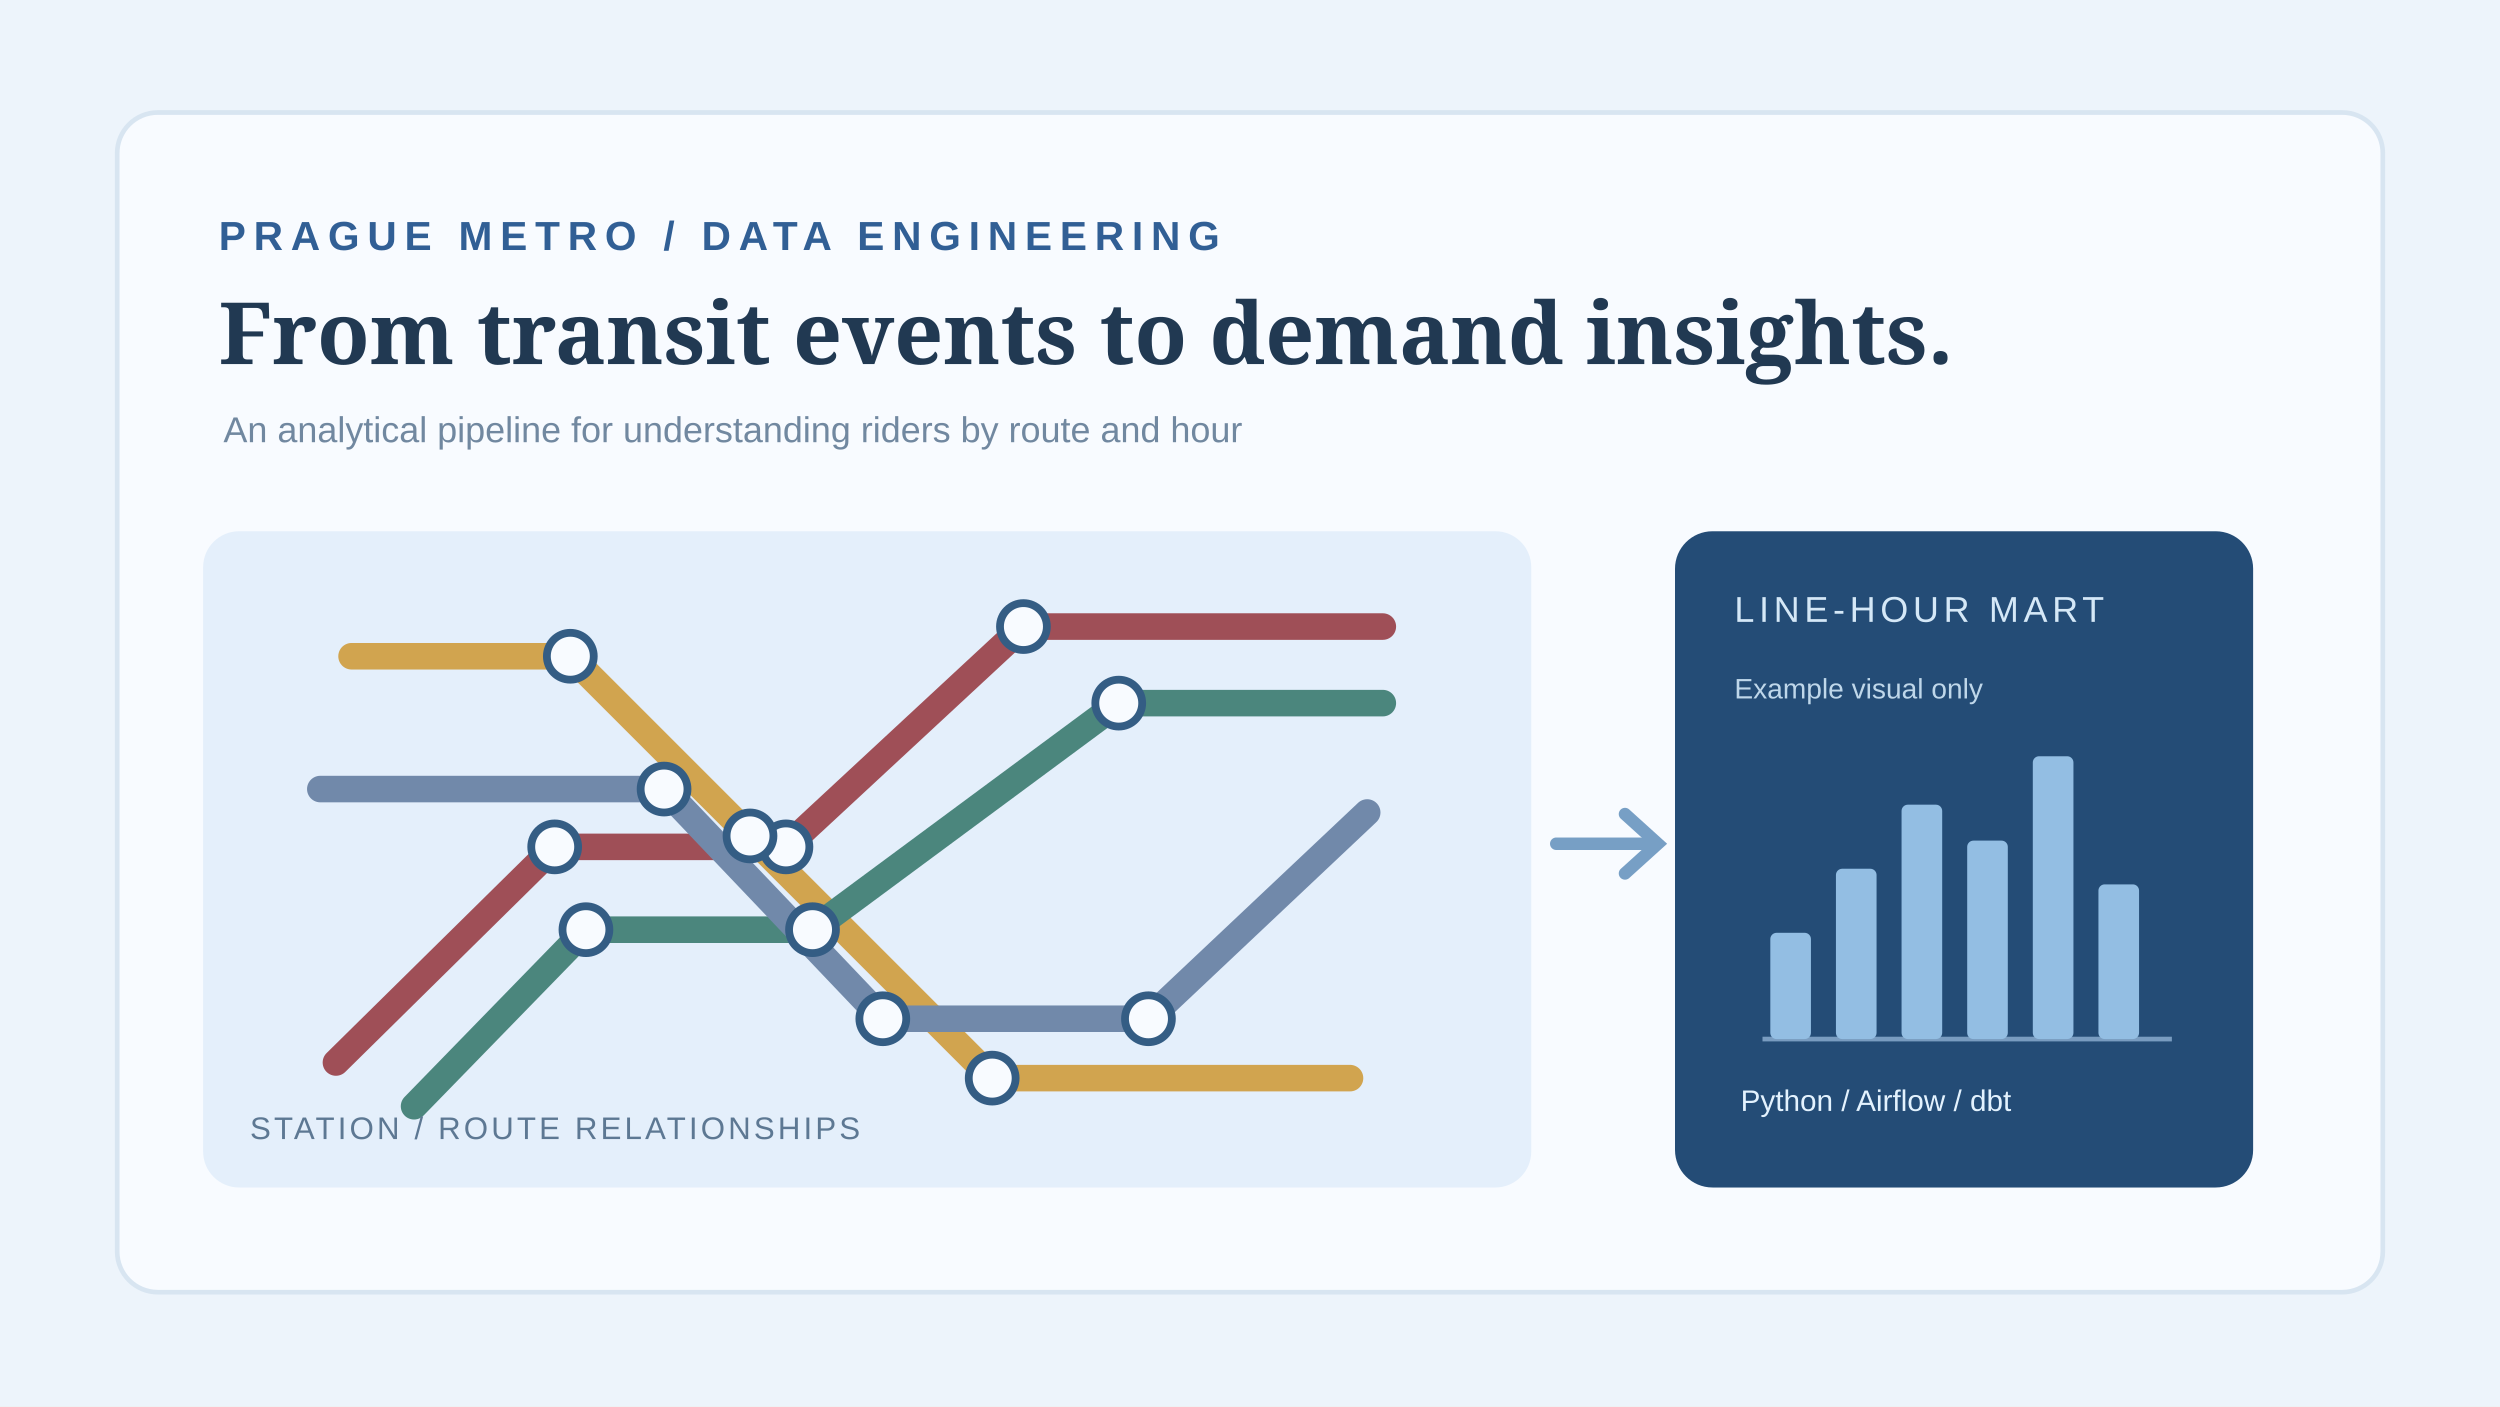
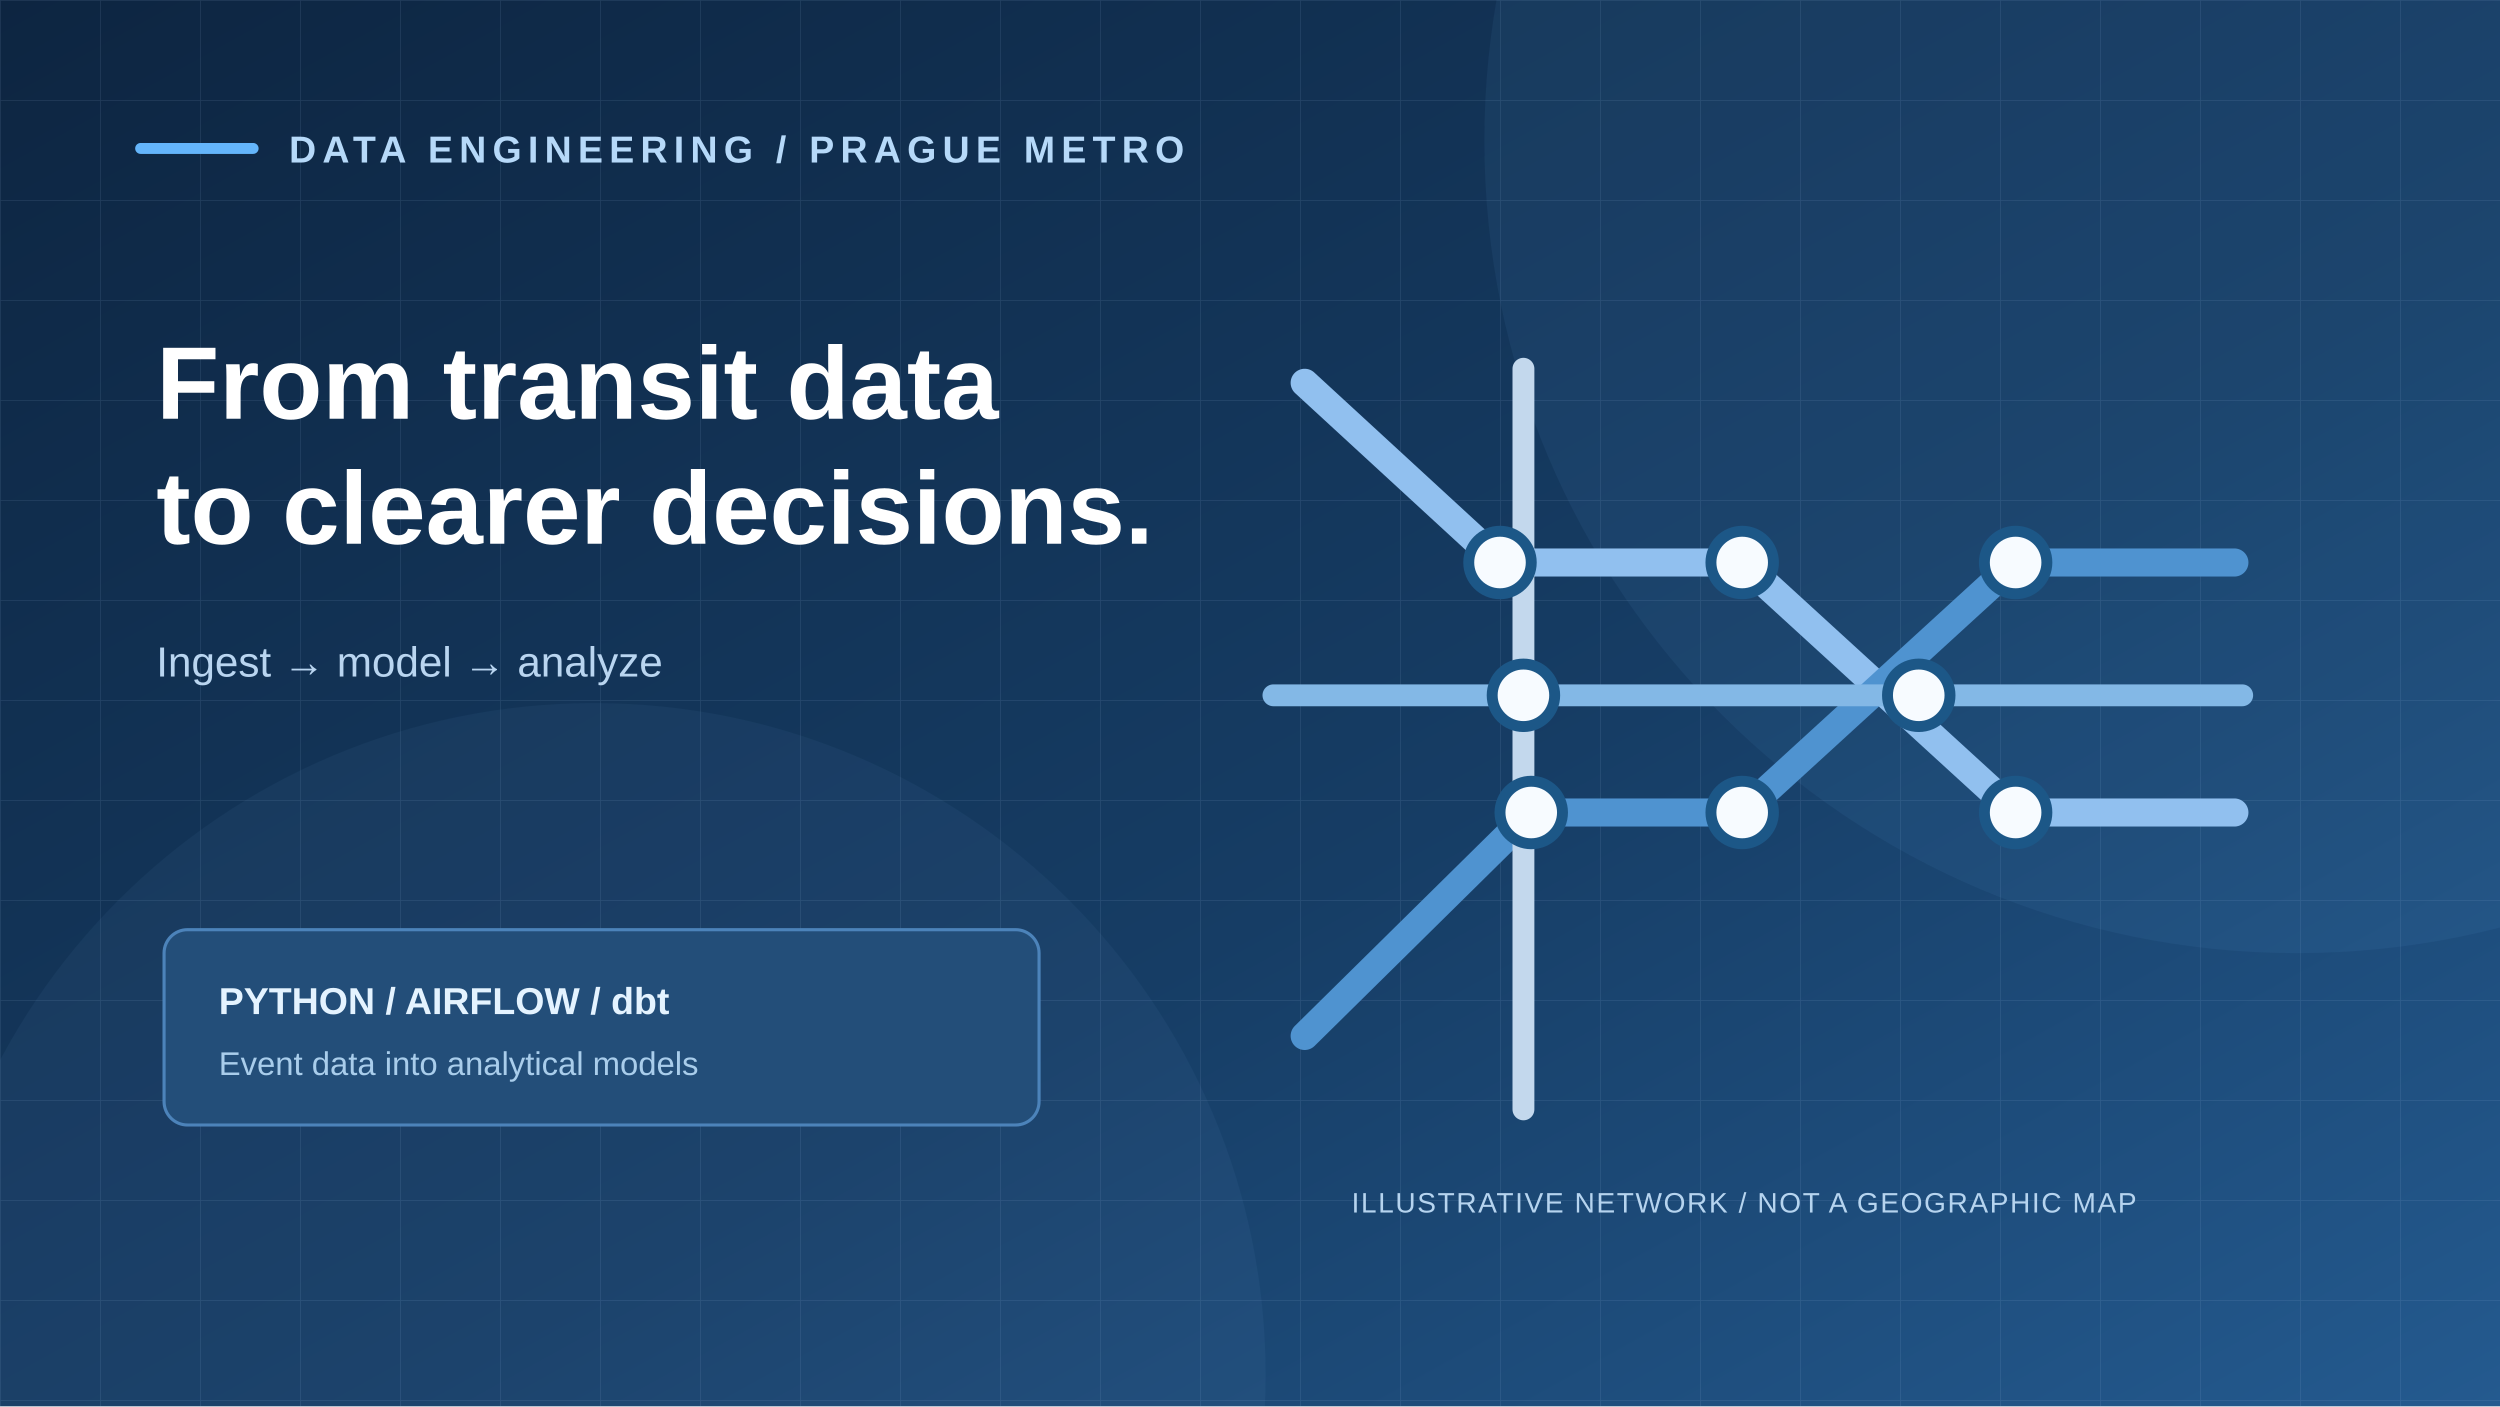
- <svg xmlns="http://www.w3.org/2000/svg" viewBox="0 0 1600 900" role="img" aria-labelledby="t d">
-   <rect width="1600" height="900" fill="#edf4fb" />
-   <rect x="75" y="72" width="1450" height="755" rx="26" fill="#f8fbff" stroke="#d8e5f1" stroke-width="3" />
-   <text x="140" y="160" fill="#315f95" font-size="26" letter-spacing="5" font-weight="700" font-family="Arial,Helvetica,sans-serif">PRAGUE METRO / DATA ENGINEERING</text>
-   <text x="140" y="233" fill="#213952" font-size="55" font-weight="600" font-family="Georgia,serif">From transit events to demand insights.</text>
-   <text x="143" y="283" fill="#7188a0" font-size="23" font-family="Arial,Helvetica,sans-serif">An analytical pipeline for understanding riders by route and hour</text>
-   <rect x="130" y="340" width="850" height="420" rx="23" fill="#e4effb" />
-   <g fill="none" stroke-width="17" stroke-linecap="round" stroke-linejoin="round">
-     <path d="M215 680L355 542L503 542L655 401L885 401" stroke="#9f4f57" />
-     <path d="M225 420L365 420L480 535L635 690L864 690" stroke="#d1a44f" />
-     <path d="M265 708L375 595L520 595L716 450L885 450" stroke="#4b867d" />
-     <path d="M205 505L425 505L565 652L735 652L875 520" stroke="#7189aa" />
+ <svg xmlns="http://www.w3.org/2000/svg" viewBox="0 0 1600 900" role="img" aria-label="DATA ENGINEERING  /  PRAGUE METRO">
+   <defs>
+     <linearGradient id="bg" x1="0" y1="0" x2="1" y2="1">
+       <stop stop-color="#0d2541" />
+       <stop offset=".58" stop-color="#163d65" />
+       <stop offset="1" stop-color="#245a8f" />
+     </linearGradient>
+     <linearGradient id="glass" x1="0" y1="0" x2="1" y2="1">
+       <stop stop-color="#ffffff" />
+       <stop offset="1" stop-color="#dbeafb" />
+     </linearGradient>
+     <pattern id="grid" width="64" height="64" patternUnits="userSpaceOnUse">
+       <path d="M64 0H0V64" fill="none" stroke="#a5c7eb" stroke-width="1" opacity=".13" />
+     </pattern>
+     <filter id="shadow" x="-30%" y="-30%" width="160%" height="160%">
+       <feDropShadow dx="0" dy="18" stdDeviation="28" flood-color="#061526" flood-opacity=".28" />
+     </filter>
+   </defs>
+   <rect width="1600" height="900" fill="url(#bg)" />
+   <rect width="1600" height="900" fill="url(#grid)" />
+   <circle cx="1470" cy="90" r="520" fill="#6daff0" opacity=".07" />
+   <circle cx="380" cy="880" r="430" fill="#8bc9ff" opacity=".05" />
+   <path d="M90 95h72" stroke="#64b5fb" stroke-width="7" stroke-linecap="round" />
+   <text x="185" y="104" fill="#b6d9f9" font-family="Arial,Helvetica,sans-serif" font-size="24" font-weight="700" letter-spacing="4">DATA ENGINEERING  /  PRAGUE METRO</text>
+   <text x="100" y="268" fill="#fff" font-family="Arial,Helvetica,sans-serif" font-size="66" font-weight="600">From transit data</text>
+   <text x="100" y="348" fill="#fff" font-family="Arial,Helvetica,sans-serif" font-size="66" font-weight="600">to clearer decisions.</text>
+   <text x="100" y="433" fill="#b9d5f0" font-family="Arial,Helvetica,sans-serif" font-size="27" font-weight="500">Ingest  →  model  →  analyze</text>
+   <g>
+     <path d="M835 245L960 360 1115 360 1290 520 1430 520" stroke="#91c0ef" stroke-width="18" stroke-linecap="round" stroke-linejoin="round" fill="none" />
+     <path d="M835 663L980 520 1115 520 1290 360 1430 360" stroke="#4f93d0" stroke-width="18" stroke-linecap="round" stroke-linejoin="round" fill="none" />
+     <path d="M975 236V710" stroke="#c3d8ed" stroke-width="14" stroke-linecap="round" fill="none" />
+     <path d="M815 445H1435" stroke="#83b8e6" stroke-width="14" stroke-linecap="round" fill="none" />
+     <g fill="#f7fbff" stroke="#1c5787" stroke-width="7">
+       <circle cx="960" cy="360" r="20" />
+       <circle cx="1115" cy="360" r="20" />
+       <circle cx="1290" cy="520" r="20" />
+       <circle cx="980" cy="520" r="20" />
+       <circle cx="1115" cy="520" r="20" />
+       <circle cx="1290" cy="360" r="20" />
+       <circle cx="975" cy="445" r="20" />
+       <circle cx="1228" cy="445" r="20" />
+     </g>
  </g>
-   <g fill="#f8fbff" stroke="#345d84" stroke-width="5">
-     <circle cx="355" cy="542" r="15" />
-     <circle cx="503" cy="542" r="15" />
-     <circle cx="655" cy="401" r="15" />
-     <circle cx="365" cy="420" r="15" />
-     <circle cx="480" cy="535" r="15" />
-     <circle cx="635" cy="690" r="15" />
-     <circle cx="375" cy="595" r="15" />
-     <circle cx="520" cy="595" r="15" />
-     <circle cx="716" cy="450" r="15" />
-     <circle cx="425" cy="505" r="15" />
-     <circle cx="565" cy="652" r="15" />
-     <circle cx="735" cy="652" r="15" />
-   </g>
-   <text x="160" y="729" fill="#5d7893" font-size="20" letter-spacing="2" font-family="Arial,Helvetica,sans-serif">STATION / ROUTE RELATIONSHIPS</text>
-   <path d="M996 540h62" stroke="#779fc5" stroke-width="8" stroke-linecap="round" />
-   <path d="M1040 521l21 19-21 19" fill="none" stroke="#779fc5" stroke-width="8" stroke-linecap="round" />
-   <rect x="1072" y="340" width="370" height="420" rx="24" fill="#244c76" />
-   <text x="1110" y="398" font-size="23" font-family="Arial,Helvetica,sans-serif" fill="#d5e8f7" letter-spacing="3">LINE-HOUR MART</text>
-   <text x="1110" y="447" font-size="18" font-family="Arial,Helvetica,sans-serif" fill="#bfd7ea">Example visual only</text>
-   <line x1="1128" y1="665" x2="1390" y2="665" stroke="#799cc0" stroke-width="3" />
-   <g fill="#93bee3">
-     <rect x="1133" y="597" width="26" height="68" rx="4" />
-     <rect x="1175" y="556" width="26" height="109" rx="4" />
-     <rect x="1217" y="515" width="26" height="150" rx="4" />
-     <rect x="1259" y="538" width="26" height="127" rx="4" />
-     <rect x="1301" y="484" width="26" height="181" rx="4" />
-     <rect x="1343" y="566" width="26" height="99" rx="4" />
-   </g>
-   <text x="1114" y="711" font-size="19" font-family="Arial,Helvetica,sans-serif" fill="#e3f2fe">Python  /  Airflow  /  dbt</text>
+   <rect x="105" y="595" width="560" height="125" rx="15" fill="#234e79" stroke="#4c83ba" stroke-width="2" />
+   <text x="140" y="649" fill="#e4f3ff" font-family="Arial,Helvetica,sans-serif" font-size="24" font-weight="600">PYTHON   /   AIRFLOW   /   dbt</text>
+   <text x="140" y="688" fill="#a9cdeb" font-family="Arial,Helvetica,sans-serif" font-size="21" font-weight="400">Event data into analytical models</text>
+   <text x="865" y="776" fill="#b6d4ef" font-family="Arial,Helvetica,sans-serif" font-size="18" font-weight="500" letter-spacing="1">ILLUSTRATIVE NETWORK / NOT A GEOGRAPHIC MAP</text>
</svg>
